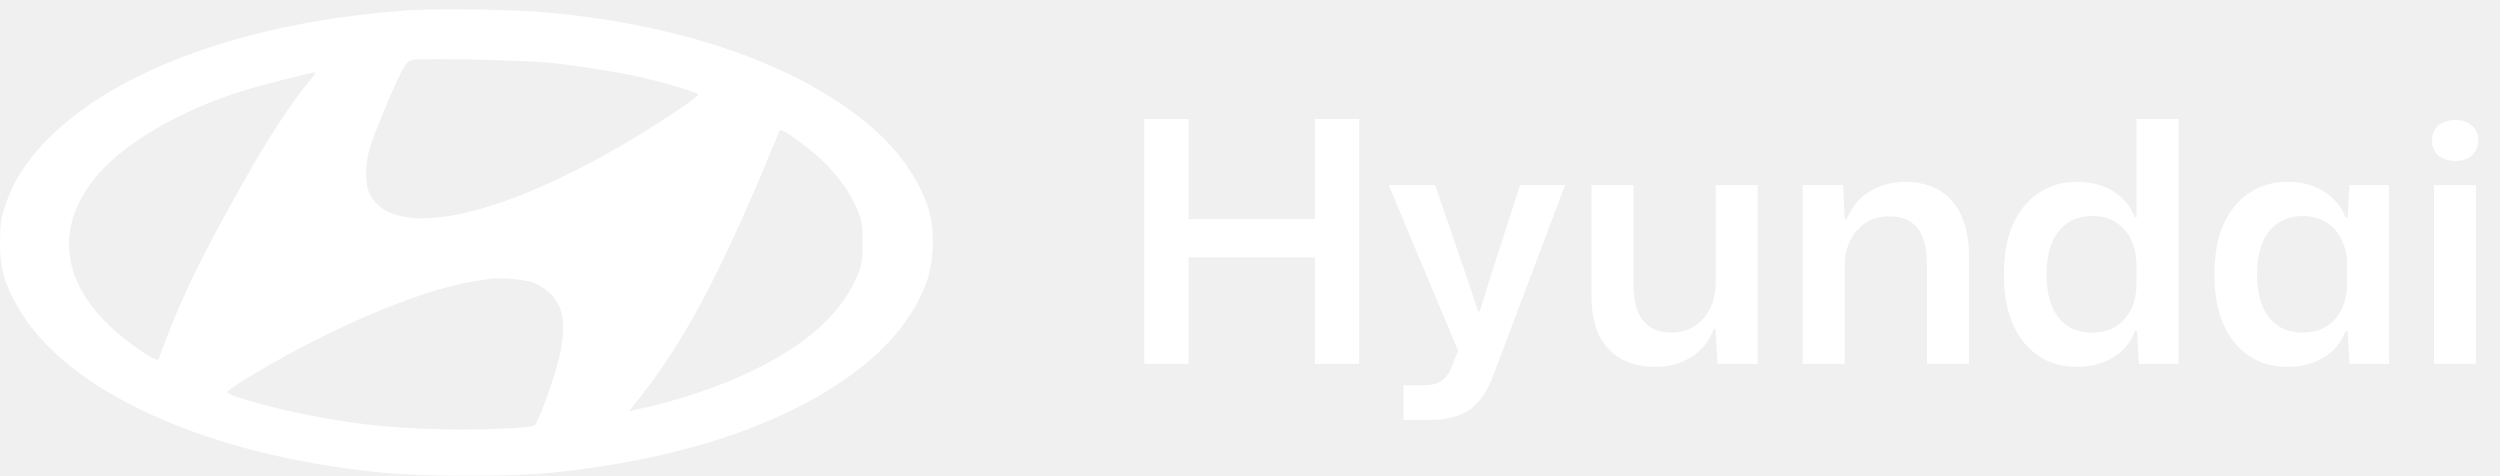
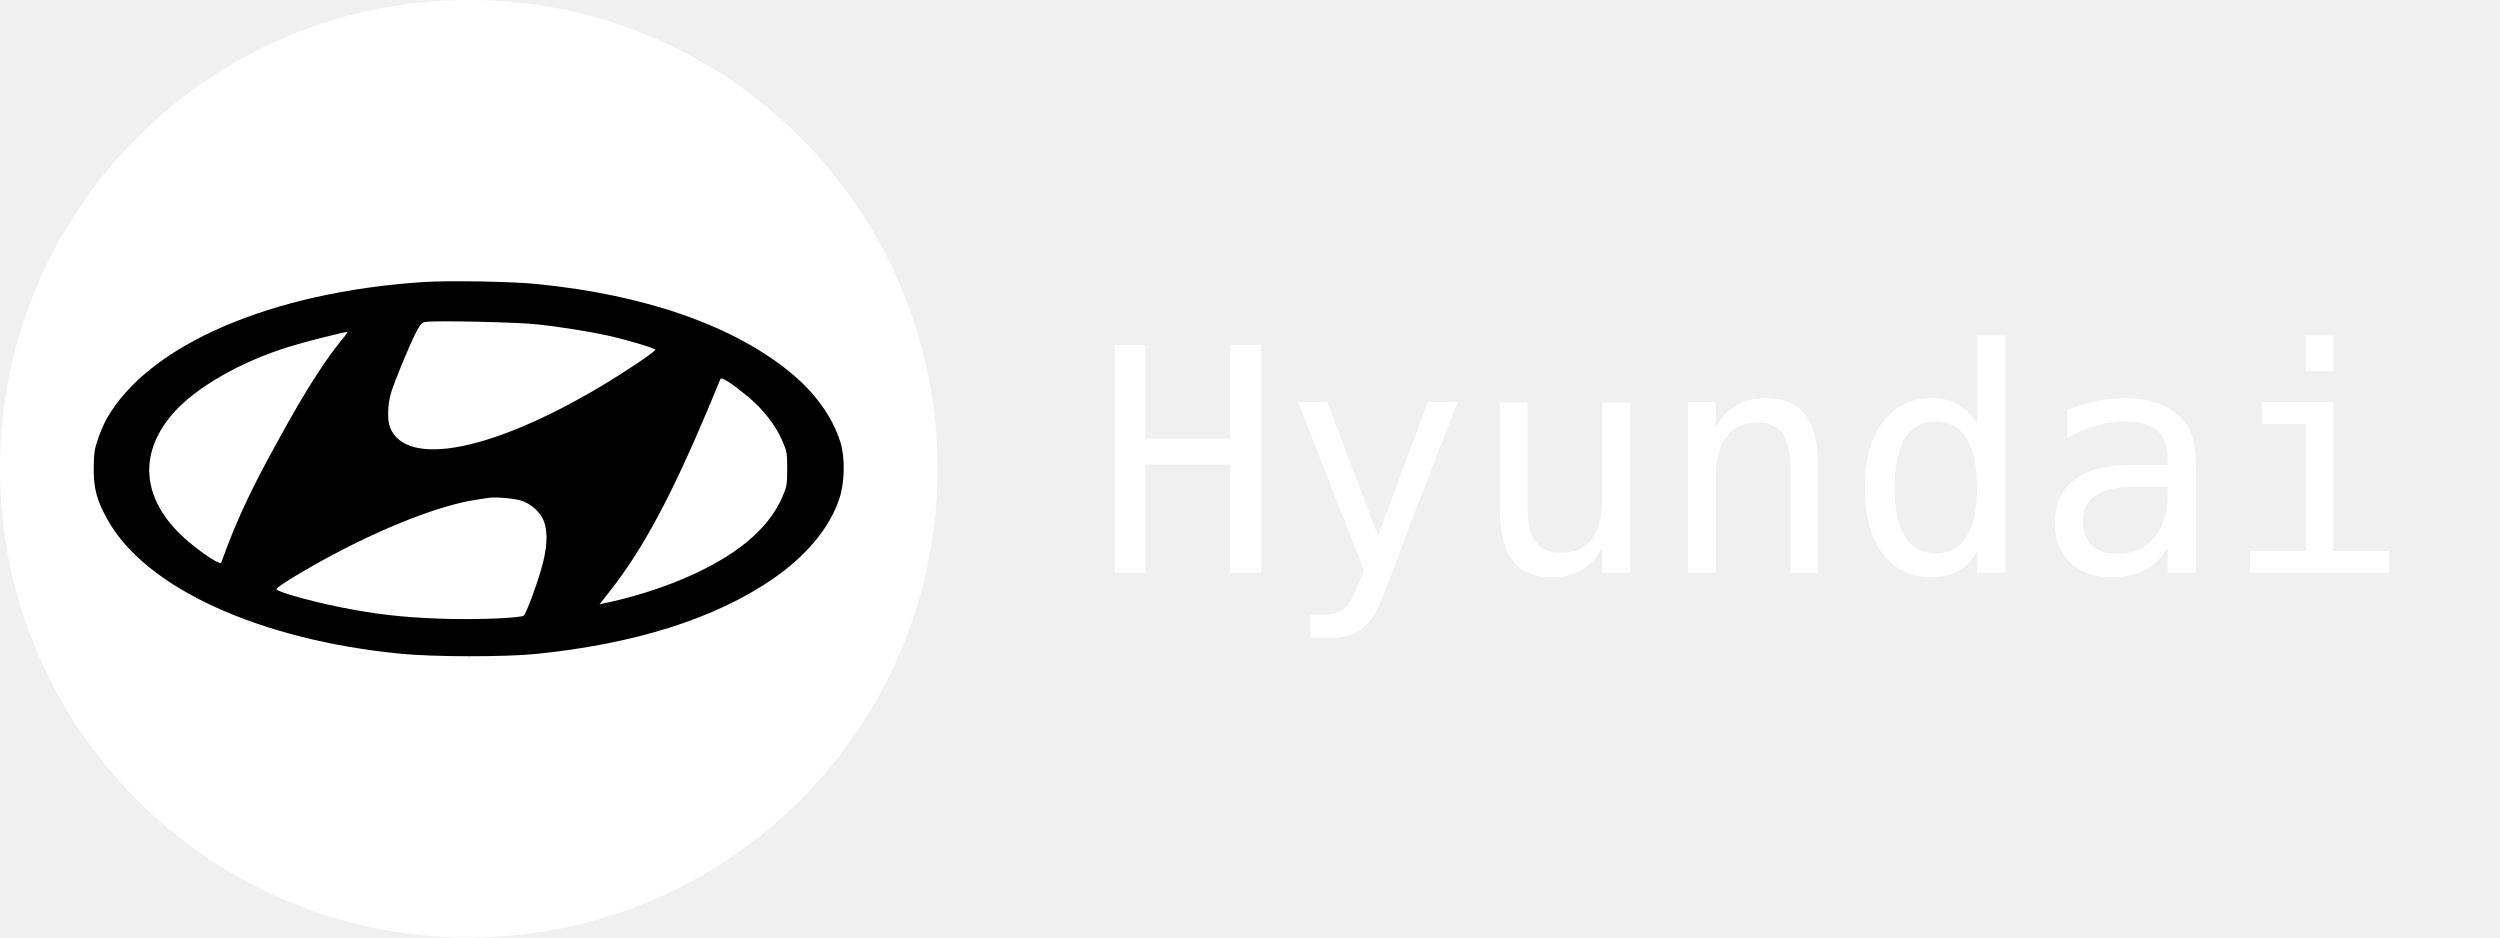
- <svg xmlns="http://www.w3.org/2000/svg" width="268" height="51" viewBox="0 0 268 51" fill="none">
-   <path d="M44 1.101C23.674 2.427 7.324 9.47 1.725 19.326C1.38 19.936 0.853 21.154 0.569 22.015C0.103 23.358 0.021 23.932 0.001 25.921C-0.02 28.663 0.386 30.15 1.806 32.731C6.816 41.851 22.03 48.823 40.956 50.668C45.399 51.098 54.75 51.116 59.009 50.686C72.133 49.36 82.844 45.974 90.492 40.723C94.995 37.623 98.058 33.967 99.397 30.043C100.148 27.821 100.208 24.487 99.518 22.337C98.443 19.022 96.171 15.868 92.925 13.198C85.318 6.926 73.532 2.805 59.11 1.372C55.785 1.03 47.347 0.887 44 1.101ZM59.112 6.746C61.851 7.033 66.07 7.696 68.342 8.197C70.918 8.753 74.934 9.953 74.873 10.133C74.752 10.473 70.898 13.053 67.53 15.061C53.067 23.662 41.688 25.867 39.516 20.509C39.13 19.524 39.171 17.498 39.617 15.958C40.063 14.416 42.031 9.668 42.984 7.786C43.553 6.711 43.755 6.496 44.243 6.424C45.562 6.209 56.455 6.459 59.112 6.746ZM33.046 8.843C31.099 11.208 28.746 14.81 26.068 19.559C21.261 28.088 19.192 32.407 17.001 38.518C16.879 38.859 14.81 37.533 12.761 35.83C6.493 30.598 5.681 24.272 10.529 18.663C13.572 15.169 19.597 11.71 26.149 9.703C28.157 9.075 33.228 7.803 33.816 7.749C33.918 7.732 33.573 8.233 33.046 8.843ZM87.247 16.405C89.275 18.09 90.939 20.24 91.811 22.282C92.419 23.662 92.46 23.931 92.46 26.01C92.46 28.07 92.419 28.357 91.832 29.719C89.945 34.109 85.584 37.711 78.484 40.722C75.42 42.012 71.566 43.213 68.098 43.929L67.449 44.073L68.747 42.406C73.19 36.779 76.942 29.808 81.972 17.855C82.784 15.884 83.514 14.164 83.554 14.039C83.697 13.717 85.097 14.631 87.247 16.405ZM56.962 30.239C58.301 30.651 59.559 31.781 60.005 32.963C60.593 34.487 60.471 36.655 59.64 39.468C58.929 41.906 57.652 45.292 57.327 45.579C56.983 45.884 51.87 46.116 47.55 46.027C42.56 45.902 38.969 45.579 34.77 44.826C30.308 44.037 24.445 42.479 24.364 42.049C24.303 41.798 28.279 39.379 31.93 37.443C39.172 33.591 46.332 30.849 50.897 30.15C51.566 30.043 52.338 29.917 52.621 29.881C53.554 29.737 55.948 29.934 56.962 30.239Z" fill="white" />
-   <path d="M122.664 39V12.756H127.416V39H122.664ZM140.952 39V12.756H145.704V39H140.952ZM126.336 27.588V23.484H142.032V27.588H126.336ZM150.459 45.012V41.304H152.619C153.171 41.304 153.639 41.232 154.023 41.088C154.407 40.944 154.731 40.716 154.995 40.404C155.259 40.092 155.487 39.696 155.679 39.216L156.687 36.588V38.496L148.875 19.848H153.843L157.263 29.784L158.451 33.384H158.631L159.747 29.784L162.951 19.848H167.775L160.071 40.26C159.615 41.484 159.063 42.444 158.415 43.14C157.791 43.836 157.059 44.316 156.219 44.58C155.403 44.868 154.467 45.012 153.411 45.012H150.459ZM177.48 39.324C176.04 39.324 174.804 39.036 173.772 38.46C172.74 37.884 171.948 37.032 171.396 35.904C170.868 34.752 170.604 33.36 170.604 31.728V19.848H175.104V30.54C175.104 31.62 175.248 32.544 175.536 33.312C175.824 34.056 176.268 34.632 176.868 35.04C177.468 35.448 178.248 35.652 179.208 35.652C180.168 35.652 180.996 35.412 181.692 34.932C182.412 34.452 182.964 33.816 183.348 33.024C183.732 32.208 183.924 31.296 183.924 30.288V19.848H188.424V39H184.104L183.924 35.292H183.708C183.228 36.588 182.424 37.584 181.296 38.28C180.192 38.976 178.92 39.324 177.48 39.324ZM193.252 39V19.848H197.572L197.752 23.484H197.968C198.52 22.14 199.36 21.144 200.488 20.496C201.616 19.824 202.876 19.488 204.268 19.488C205.228 19.488 206.116 19.644 206.932 19.956C207.772 20.244 208.492 20.712 209.092 21.36C209.716 21.984 210.196 22.812 210.532 23.844C210.892 24.852 211.072 26.076 211.072 27.516V39H206.572V28.488C206.572 27.288 206.428 26.304 206.14 25.536C205.852 24.744 205.408 24.156 204.808 23.772C204.232 23.388 203.476 23.196 202.54 23.196C201.532 23.196 200.668 23.436 199.948 23.916C199.252 24.396 198.712 25.032 198.328 25.824C197.944 26.616 197.752 27.492 197.752 28.452V39H193.252ZM222.663 39.324C221.487 39.324 220.419 39.108 219.459 38.676C218.499 38.22 217.671 37.572 216.975 36.732C216.279 35.868 215.739 34.824 215.355 33.6C214.995 32.352 214.815 30.96 214.815 29.424C214.815 27.336 215.139 25.548 215.787 24.06C216.459 22.572 217.383 21.444 218.559 20.676C219.735 19.884 221.103 19.488 222.663 19.488C223.671 19.488 224.583 19.644 225.399 19.956C226.239 20.268 226.947 20.712 227.523 21.288C228.123 21.864 228.567 22.536 228.855 23.304H229.035V12.756H233.535V39H229.287L229.107 35.508H228.855C228.447 36.66 227.691 37.584 226.587 38.28C225.483 38.976 224.175 39.324 222.663 39.324ZM224.247 35.652C225.303 35.652 226.179 35.424 226.875 34.968C227.595 34.488 228.135 33.852 228.495 33.06C228.855 32.268 229.035 31.392 229.035 30.432V28.38C229.035 27.396 228.843 26.508 228.459 25.716C228.099 24.924 227.559 24.3 226.839 23.844C226.143 23.388 225.315 23.16 224.355 23.16C223.275 23.16 222.363 23.412 221.619 23.916C220.899 24.396 220.347 25.104 219.963 26.04C219.579 26.976 219.387 28.104 219.387 29.424C219.387 30.696 219.567 31.8 219.927 32.736C220.311 33.672 220.863 34.392 221.583 34.896C222.303 35.4 223.191 35.652 224.247 35.652ZM245.233 39.324C244.057 39.324 242.989 39.108 242.029 38.676C241.069 38.22 240.241 37.572 239.545 36.732C238.849 35.868 238.309 34.824 237.925 33.6C237.565 32.352 237.385 30.96 237.385 29.424C237.385 27.336 237.709 25.548 238.357 24.06C239.029 22.572 239.953 21.444 241.129 20.676C242.305 19.884 243.673 19.488 245.233 19.488C246.241 19.488 247.153 19.644 247.969 19.956C248.809 20.268 249.517 20.712 250.093 21.288C250.693 21.864 251.137 22.536 251.425 23.304H251.677L251.857 19.848H256.105V39H251.857L251.677 35.508H251.425C251.017 36.66 250.261 37.584 249.157 38.28C248.053 38.976 246.745 39.324 245.233 39.324ZM246.817 35.652C247.873 35.652 248.749 35.424 249.445 34.968C250.165 34.488 250.705 33.852 251.065 33.06C251.425 32.268 251.605 31.392 251.605 30.432V28.38C251.605 27.396 251.413 26.508 251.029 25.716C250.669 24.924 250.129 24.3 249.409 23.844C248.713 23.388 247.885 23.16 246.925 23.16C245.845 23.16 244.933 23.412 244.189 23.916C243.469 24.396 242.917 25.104 242.533 26.04C242.149 26.976 241.957 28.104 241.957 29.424C241.957 30.696 242.137 31.8 242.497 32.736C242.881 33.672 243.433 34.392 244.153 34.896C244.873 35.4 245.761 35.652 246.817 35.652ZM260.928 39V19.848H265.428V39H260.928ZM263.196 17.256C262.476 17.256 261.876 17.064 261.396 16.68C260.94 16.272 260.712 15.732 260.712 15.06C260.712 14.364 260.94 13.824 261.396 13.44C261.876 13.056 262.476 12.864 263.196 12.864C263.916 12.864 264.504 13.056 264.96 13.44C265.44 13.824 265.68 14.364 265.68 15.06C265.68 15.732 265.44 16.272 264.96 16.68C264.504 17.064 263.916 17.256 263.196 17.256Z" fill="white" />
+ <svg xmlns="http://www.w3.org/2000/svg" width="80" height="30" viewBox="0 0 80 30">
+   <circle cx="15.0" cy="15.0" r="15.0" fill="#FFFFFF" />
+   <g transform="translate(3.0, 9.0) scale(0.6)">
+     <path d="M17.6 0.041C9.47 0.571 2.93 3.388 0.69 7.331C0.552 7.574 0.341 8.062 0.228 8.406C0.041 8.943 0.008 9.173 0 9.969C-0.008 11.065 0.155 11.66 0.722 12.692C2.726 16.341 8.812 19.129 16.382 19.867C18.16 20.039 21.9 20.047 23.604 19.875C28.853 19.344 33.138 17.989 36.197 15.889C37.998 14.649 39.223 13.187 39.759 11.617C40.059 10.728 40.083 9.395 39.807 8.535C39.377 7.209 38.468 5.947 37.17 4.879C34.127 2.371 29.413 0.722 23.644 0.149C22.314 0.012 18.939 -0.045 17.6 0.041ZM23.645 2.298C24.74 2.413 26.428 2.678 27.337 2.879C28.367 3.101 29.974 3.581 29.949 3.653C29.901 3.789 28.359 4.821 27.012 5.624C21.227 9.065 16.675 9.947 15.806 7.804C15.652 7.41 15.668 6.599 15.847 5.983C16.025 5.367 16.813 3.467 17.194 2.715C17.421 2.284 17.502 2.199 17.697 2.17C18.225 2.084 22.582 2.184 23.645 2.298ZM13.218 3.137C12.44 4.083 11.498 5.524 10.427 7.424C8.504 10.835 7.677 12.563 6.8 15.007C6.752 15.143 5.924 14.613 5.104 13.932C2.597 11.839 2.273 9.309 4.212 7.065C5.429 5.668 7.839 4.284 10.46 3.481C11.263 3.23 13.291 2.721 13.526 2.7C13.567 2.693 13.429 2.893 13.218 3.137ZM34.899 6.162C35.71 6.836 36.376 7.696 36.724 8.513C36.968 9.065 36.984 9.172 36.984 10.004C36.984 10.828 36.968 10.943 36.733 11.488C35.978 13.244 34.233 14.684 31.393 15.889C30.168 16.405 28.627 16.885 27.239 17.172L26.98 17.229L27.499 16.562C29.276 14.312 30.777 11.523 32.789 6.742C33.113 5.954 33.406 5.266 33.422 5.215C33.479 5.087 34.039 5.452 34.899 6.162ZM22.785 11.696C23.32 11.861 23.824 12.312 24.002 12.785C24.237 13.395 24.189 14.262 23.856 15.387C23.572 16.362 23.061 17.717 22.931 17.831C22.793 17.953 20.748 18.046 19.02 18.011C17.024 17.961 15.588 17.831 13.908 17.53C12.123 17.215 9.778 16.591 9.746 16.419C9.721 16.319 11.312 15.351 12.772 14.577C15.669 13.036 18.533 11.939 20.359 11.66C20.627 11.617 20.935 11.567 21.049 11.553C21.422 11.495 22.379 11.574 22.785 11.696Z" fill="#000000" />
+   </g>
+   <text x="35" y="18.333" font-family="Monospace" font-size="10" fill="#FFFFFF">Hyundai</text>
</svg>
